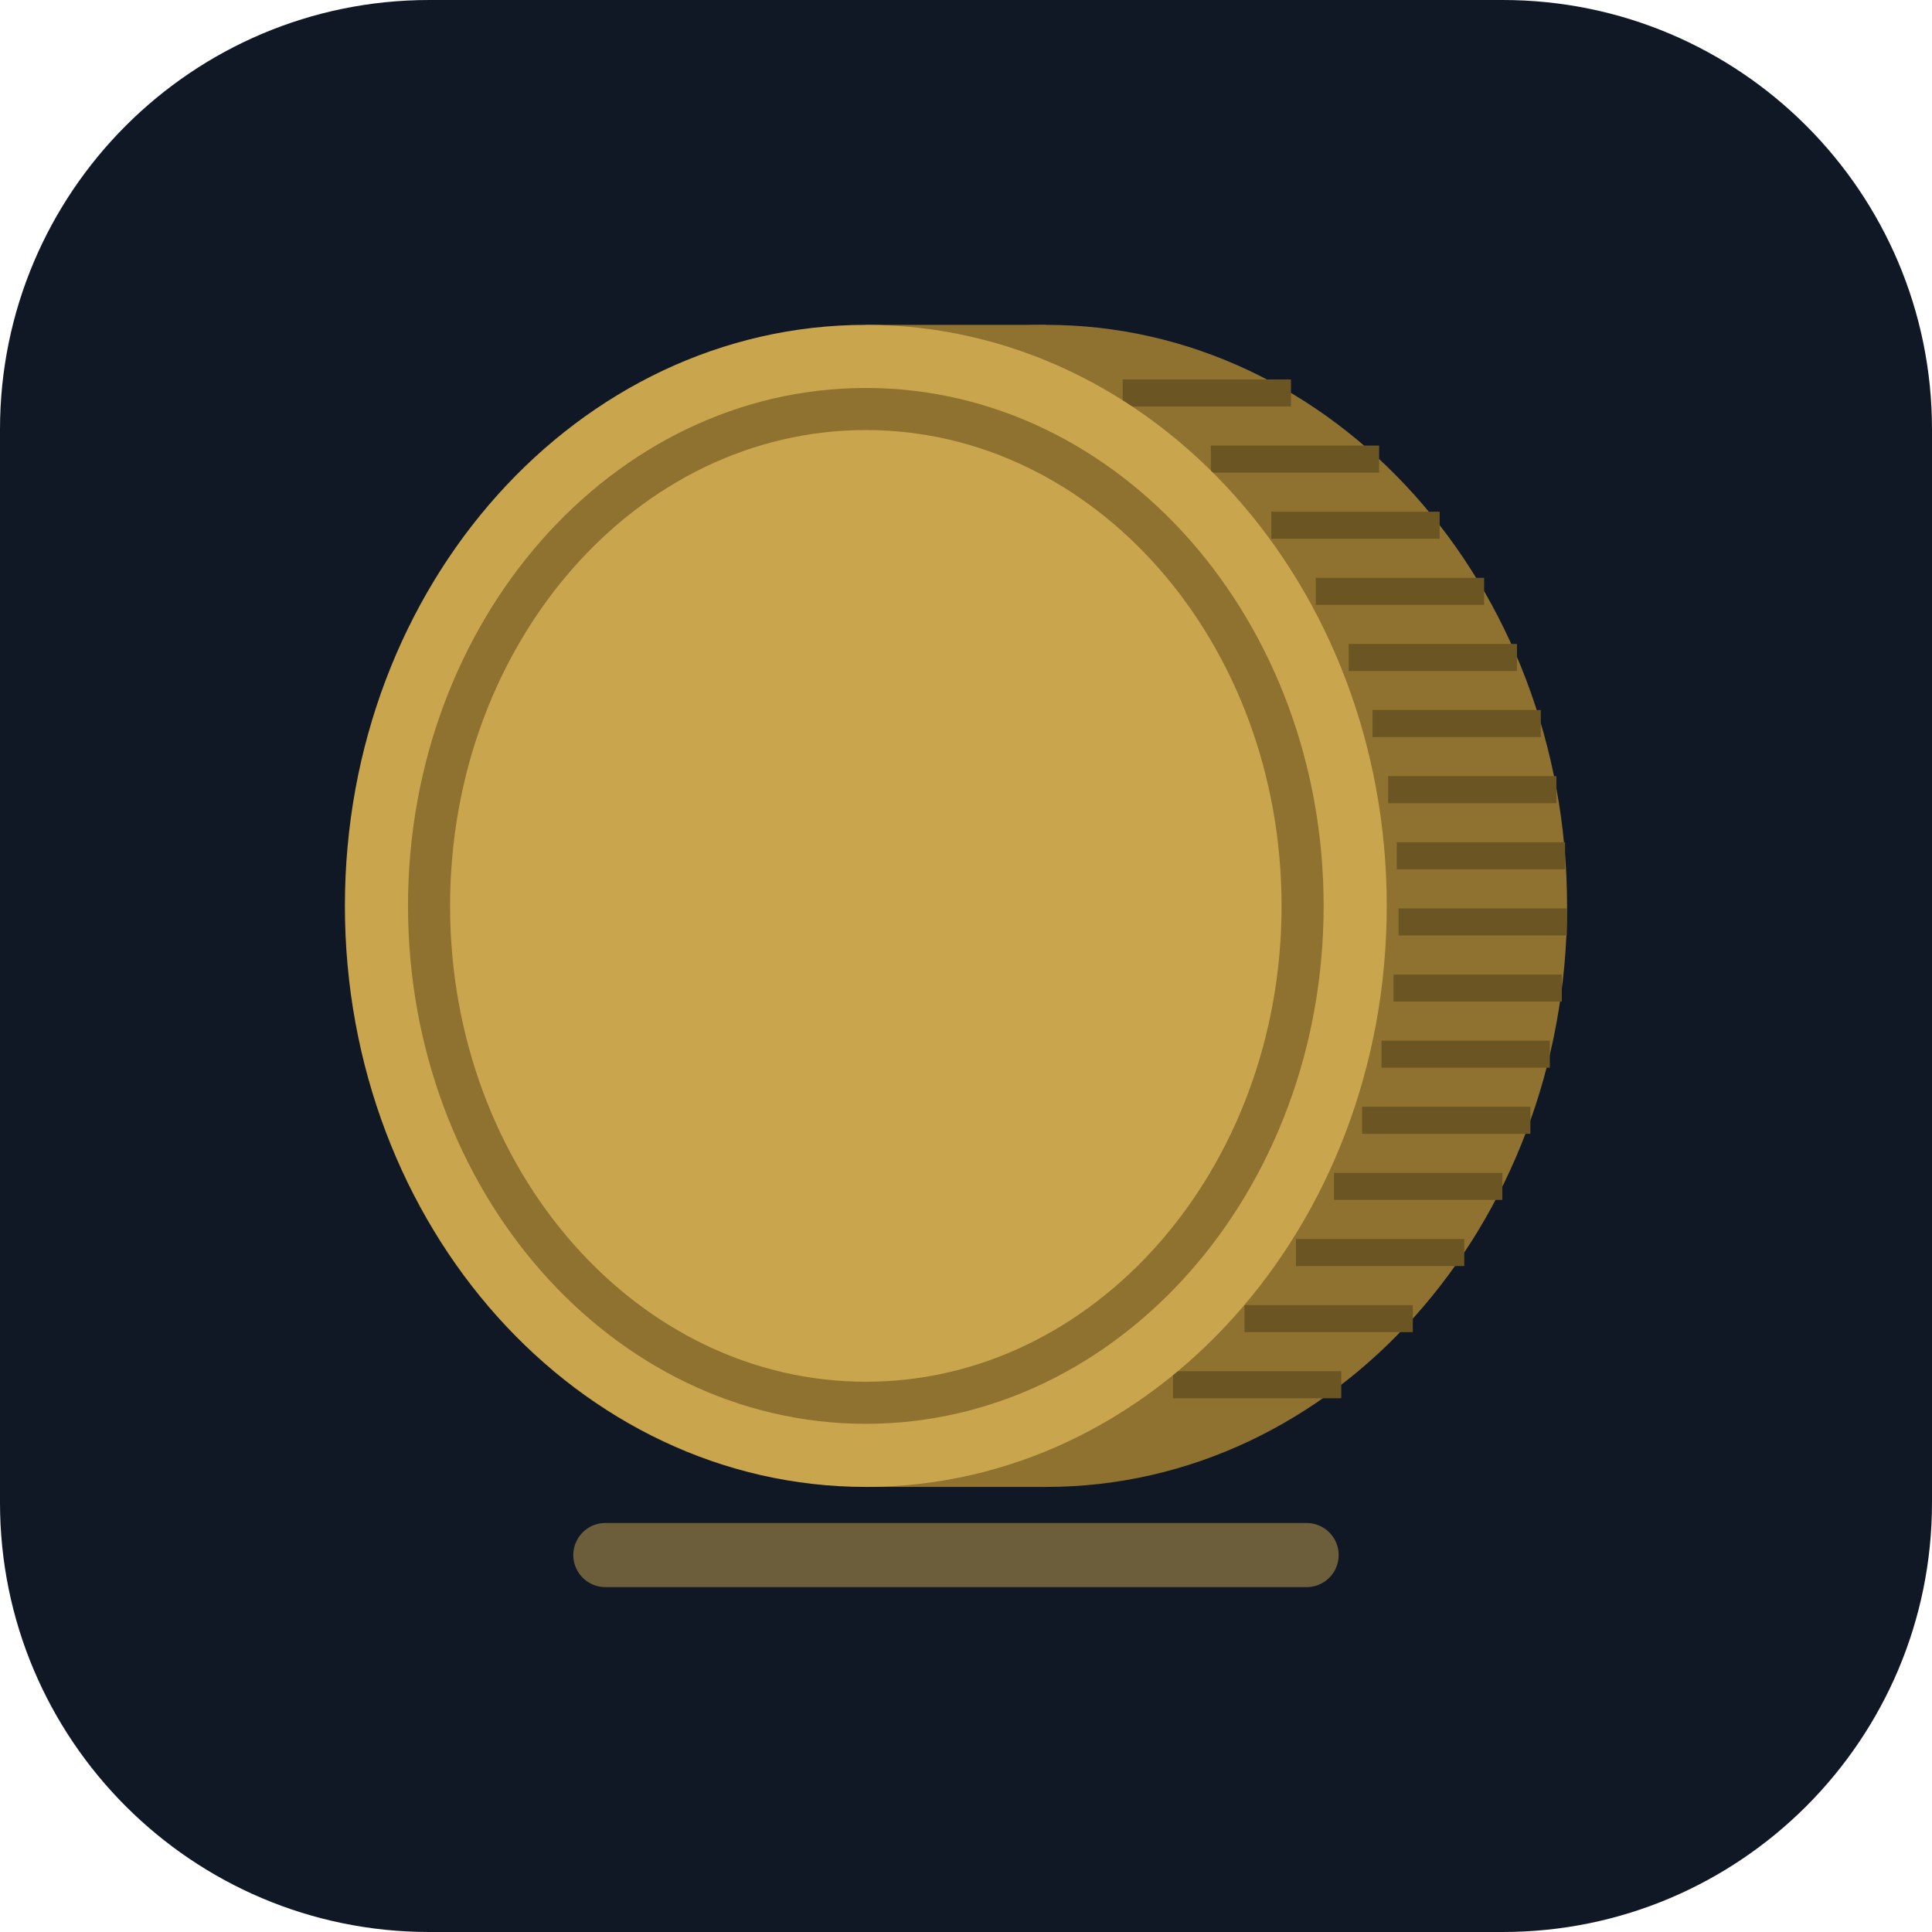
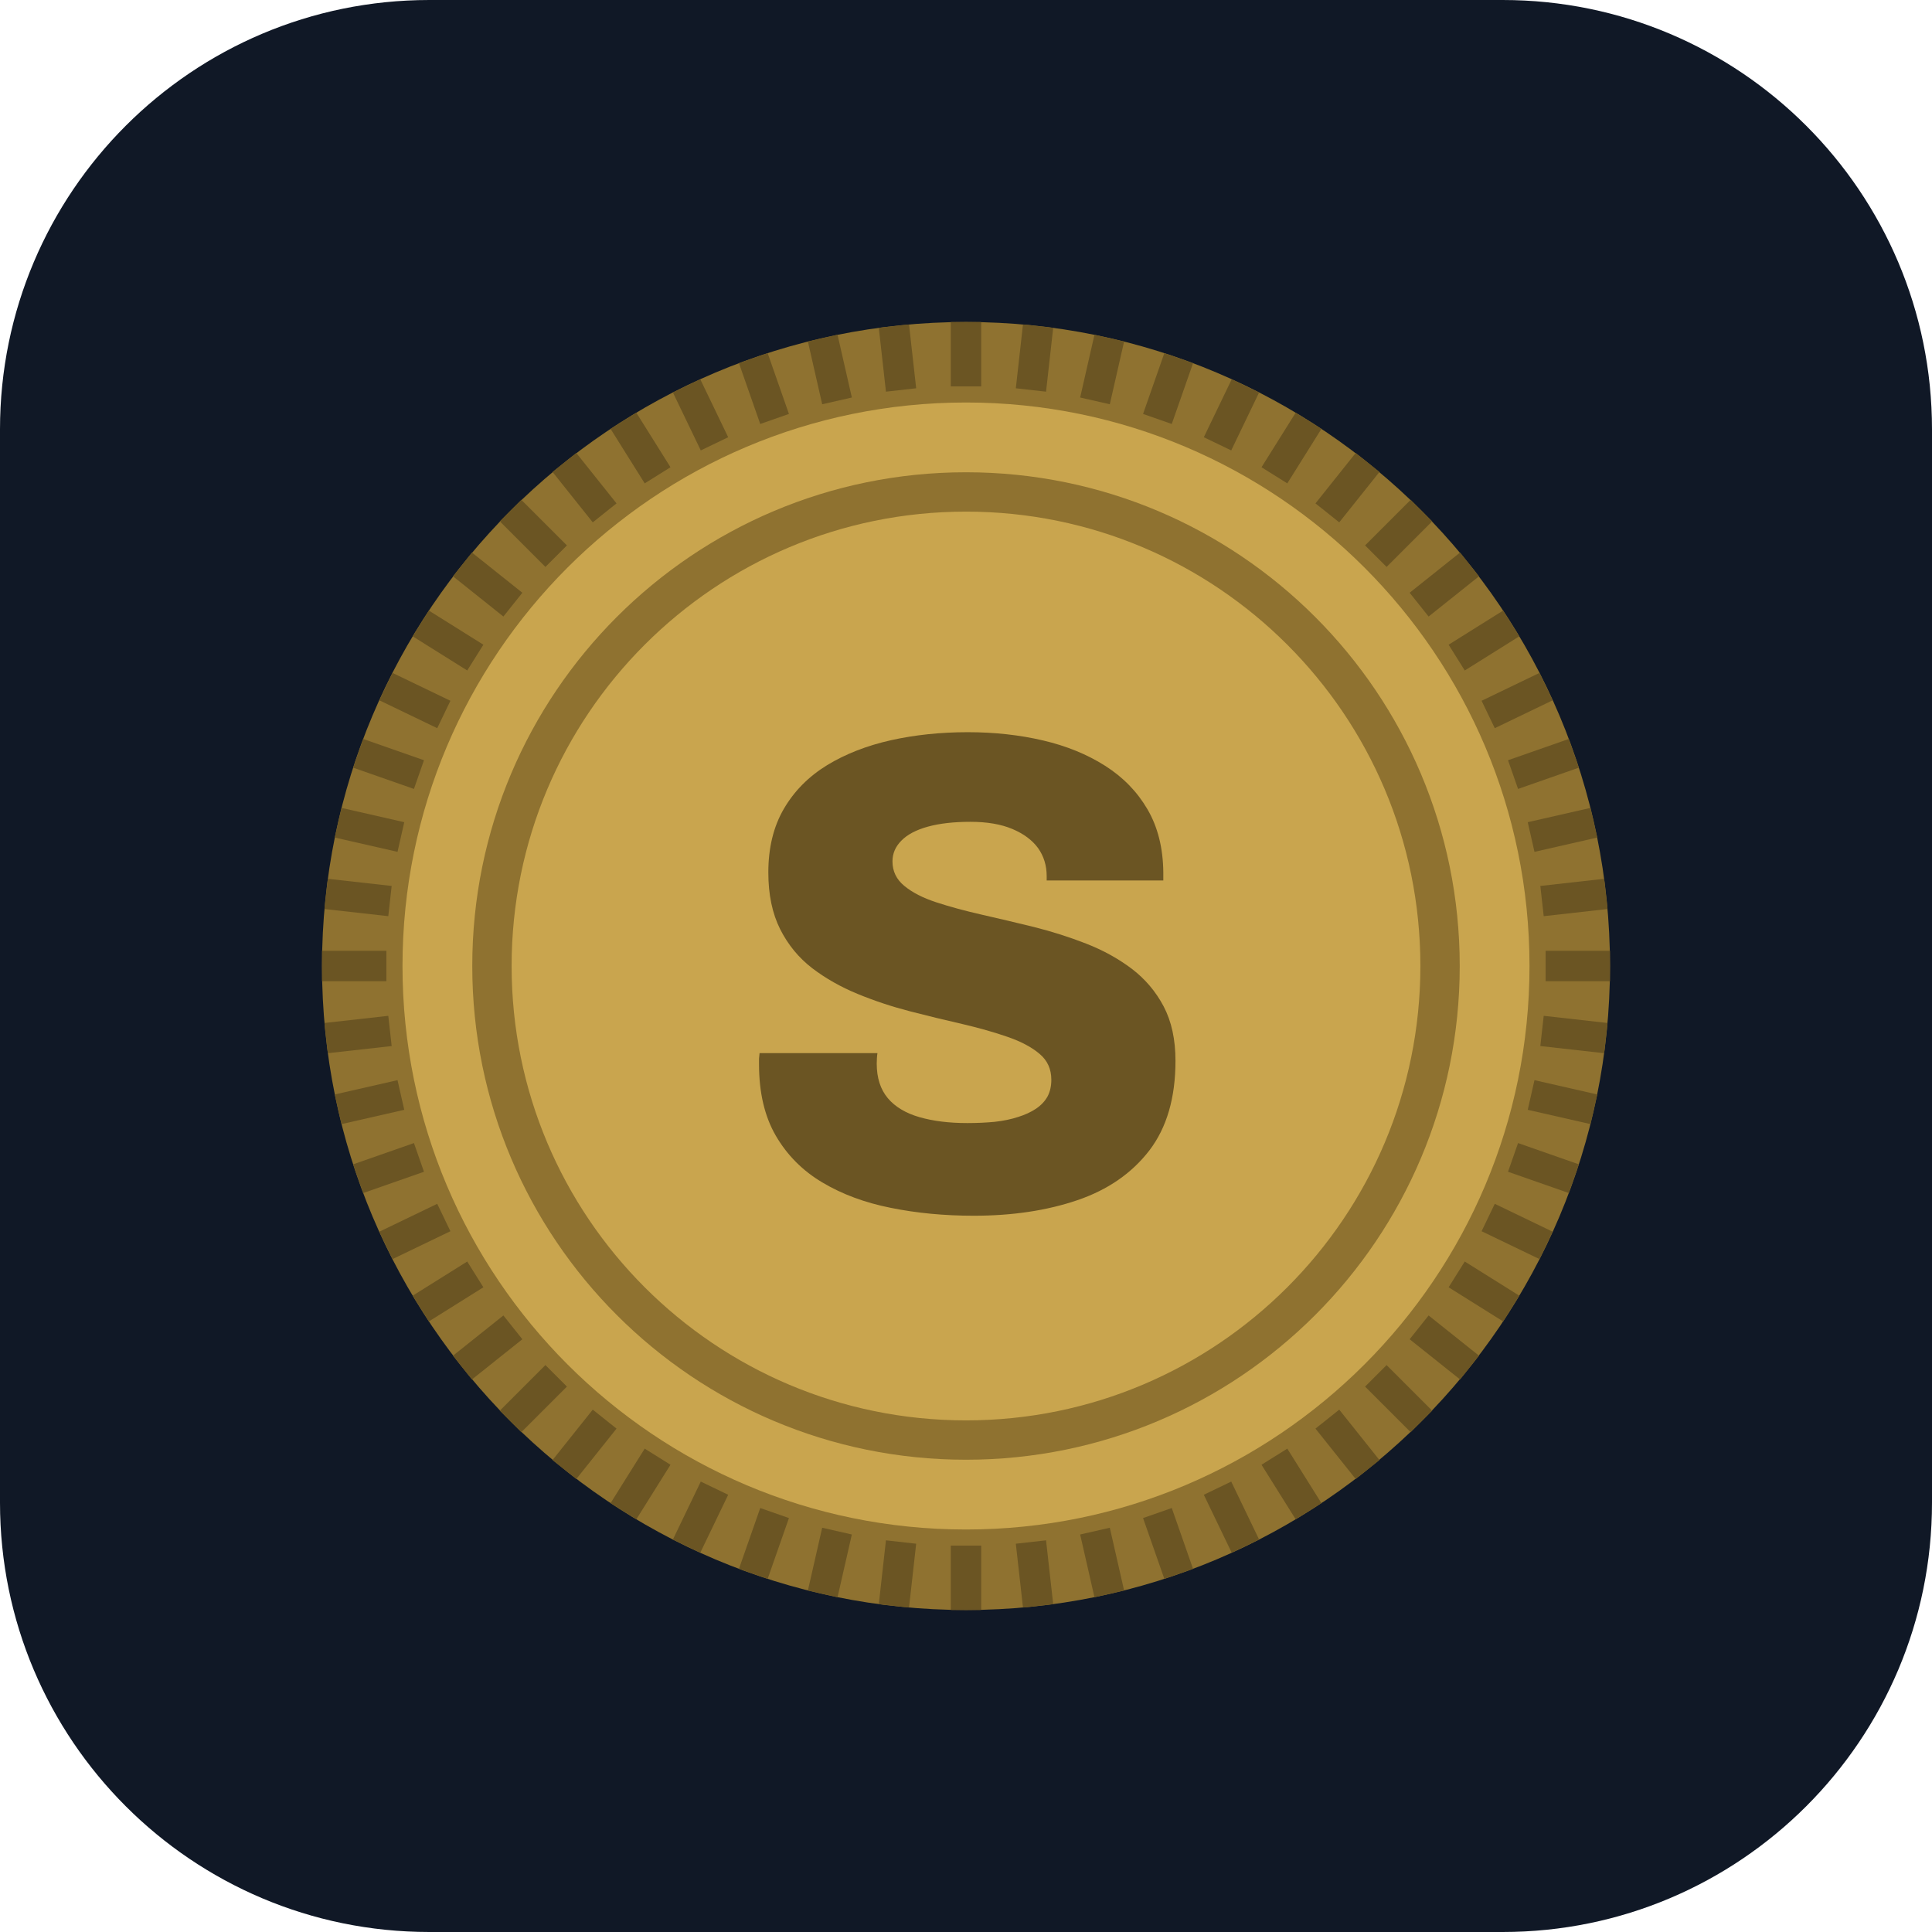
<svg xmlns="http://www.w3.org/2000/svg" viewBox="0 0 108 108">
  <rect width="108" height="108" rx="24" fill="#101826" />
-   <g transform="translate(54 54) scale(1.12) translate(-54 -54)">
-     <ellipse cx="58" cy="51" rx="26" ry="29" fill="#8F7230" />
-     <rect x="49" y="22" width="9" height="58" fill="#8F7230" />
-     <path d="M61.82 25.4h8.4M66.22 28.7h8.4M69.24 32h8.4M71.46 35.3h8.4M73.1 38.6h8.4M74.29 41.9h8.4M75.07 45.2h8.4M75.5 48.5h8.4M75.59 51.8h8.4M75.34 55.1h8.4M74.74 58.4h8.4M73.77 61.7h8.4M72.37 65h8.4M70.47 68.3h8.4M67.9 71.6h8.4M64.33 74.9h8.4" stroke="#6B5523" stroke-width="1.35" />
-     <ellipse cx="49" cy="51" rx="26" ry="29" fill="#C9A54E" />
-     <ellipse cx="49" cy="51" rx="21.8" ry="24.8" fill="none" stroke="#8F7230" stroke-width="2.1" />
-     <path d="M36 83.4H71" stroke="#C9A54E" stroke-opacity="0.5" stroke-width="3.2" stroke-linecap="round" />
-   </g>
+   <circle cx="54" cy="54" r="36" fill="#8F7230" />
+   <path d="M86.40,54.00L90.00,54.00M86.20,57.63L89.77,58.03M85.59,61.21L89.10,62.01M84.58,64.70L87.98,65.89M83.19,68.06L86.43,69.62M81.43,71.24L84.48,73.15M79.33,74.20L82.15,76.45M76.91,76.91L79.46,79.46M74.20,79.33L76.45,82.15M71.24,81.43L73.15,84.48M68.06,83.19L69.62,86.43M64.70,84.58L65.89,87.98M61.21,85.59L62.01,89.10M57.63,86.20L58.03,89.77M54.00,86.40L54.00,90.00M50.37,86.20L49.97,89.77M46.79,85.59L45.99,89.10M43.30,84.58L42.11,87.98M39.94,83.19L38.38,86.43M36.76,81.43L34.85,84.48M33.80,79.33L31.55,82.15M31.09,76.91L28.54,79.46M28.67,74.20L25.85,76.45M26.57,71.24L23.52,73.15M24.81,68.06L21.57,69.62M23.42,64.70L20.02,65.89M22.41,61.21L18.90,62.01M21.80,57.63L18.23,58.03M21.60,54.00L18.00,54.00M21.80,50.37L18.23,49.97M22.41,46.79L18.90,45.99M23.42,43.30L20.02,42.11M24.81,39.94L21.57,38.38M26.57,36.76L23.52,34.85M28.67,33.80L25.85,31.55M31.09,31.09L28.54,28.54M33.80,28.67L31.55,25.85M36.76,26.57L34.85,23.52M39.94,24.81L38.38,21.57M43.30,23.42L42.11,20.02M46.79,22.41L45.99,18.90M50.37,21.80L49.97,18.23M54.00,21.60L54.00,18.00M57.63,21.80L58.03,18.23M61.21,22.41L62.01,18.90M64.70,23.42L65.89,20.02M68.06,24.81L69.62,21.57M71.24,26.57L73.15,23.52M74.20,28.67L76.45,25.85M76.91,31.09L79.46,28.54M79.33,33.80L82.15,31.55M81.43,36.76L84.48,34.85M83.19,39.94L86.43,38.38M84.58,43.30L87.98,42.11M85.59,46.79L89.10,45.99M86.20,50.37L89.77,49.97" stroke="#6B5523" stroke-width="1.7" />
+   <circle cx="54" cy="54" r="31.5" fill="#C9A54E" />
+   <circle cx="54" cy="54" r="26.5" fill="none" stroke="#8F7230" stroke-width="2.2" />
+   <path d="M54.43 67.96Q51.97 67.96 49.8 67.52Q47.63 67.09 45.97 66.1Q44.32 65.12 43.37 63.49Q42.43 61.87 42.43 59.5Q42.43 59.36 42.43 59.18Q42.44 59.01 42.46 58.87H49.05Q49.03 58.99 49.02 59.16Q49.01 59.32 49.01 59.46Q49.01 60.65 49.63 61.39Q50.25 62.12 51.4 62.45Q52.55 62.78 54.07 62.78Q54.89 62.78 55.61 62.71Q56.33 62.63 56.91 62.44Q57.49 62.26 57.91 61.98Q58.34 61.69 58.56 61.29Q58.77 60.89 58.77 60.36Q58.77 59.46 58.11 58.91Q57.45 58.35 56.32 57.96Q55.19 57.57 53.78 57.24Q52.37 56.92 50.86 56.53Q49.35 56.14 47.94 55.56Q46.53 54.98 45.4 54.12Q44.27 53.25 43.61 51.94Q42.95 50.62 42.95 48.77Q42.95 46.7 43.82 45.21Q44.69 43.72 46.24 42.77Q47.79 41.83 49.8 41.38Q51.82 40.93 54.1 40.93Q56.33 40.93 58.3 41.39Q60.27 41.85 61.78 42.81Q63.29 43.77 64.15 45.25Q65.01 46.73 65.03 48.77V49.22H58.51V48.97Q58.51 48.09 58.03 47.41Q57.54 46.74 56.59 46.34Q55.64 45.94 54.25 45.94Q52.85 45.94 51.87 46.21Q50.89 46.48 50.39 46.99Q49.89 47.49 49.89 48.15Q49.89 48.98 50.55 49.52Q51.21 50.07 52.34 50.44Q53.47 50.81 54.88 51.13Q56.29 51.45 57.8 51.82Q59.31 52.2 60.72 52.75Q62.13 53.3 63.26 54.15Q64.39 55.01 65.05 56.26Q65.71 57.52 65.71 59.3Q65.71 62.4 64.25 64.31Q62.78 66.22 60.23 67.09Q57.68 67.96 54.43 67.96Z" fill="#6B5523" />
</svg>
